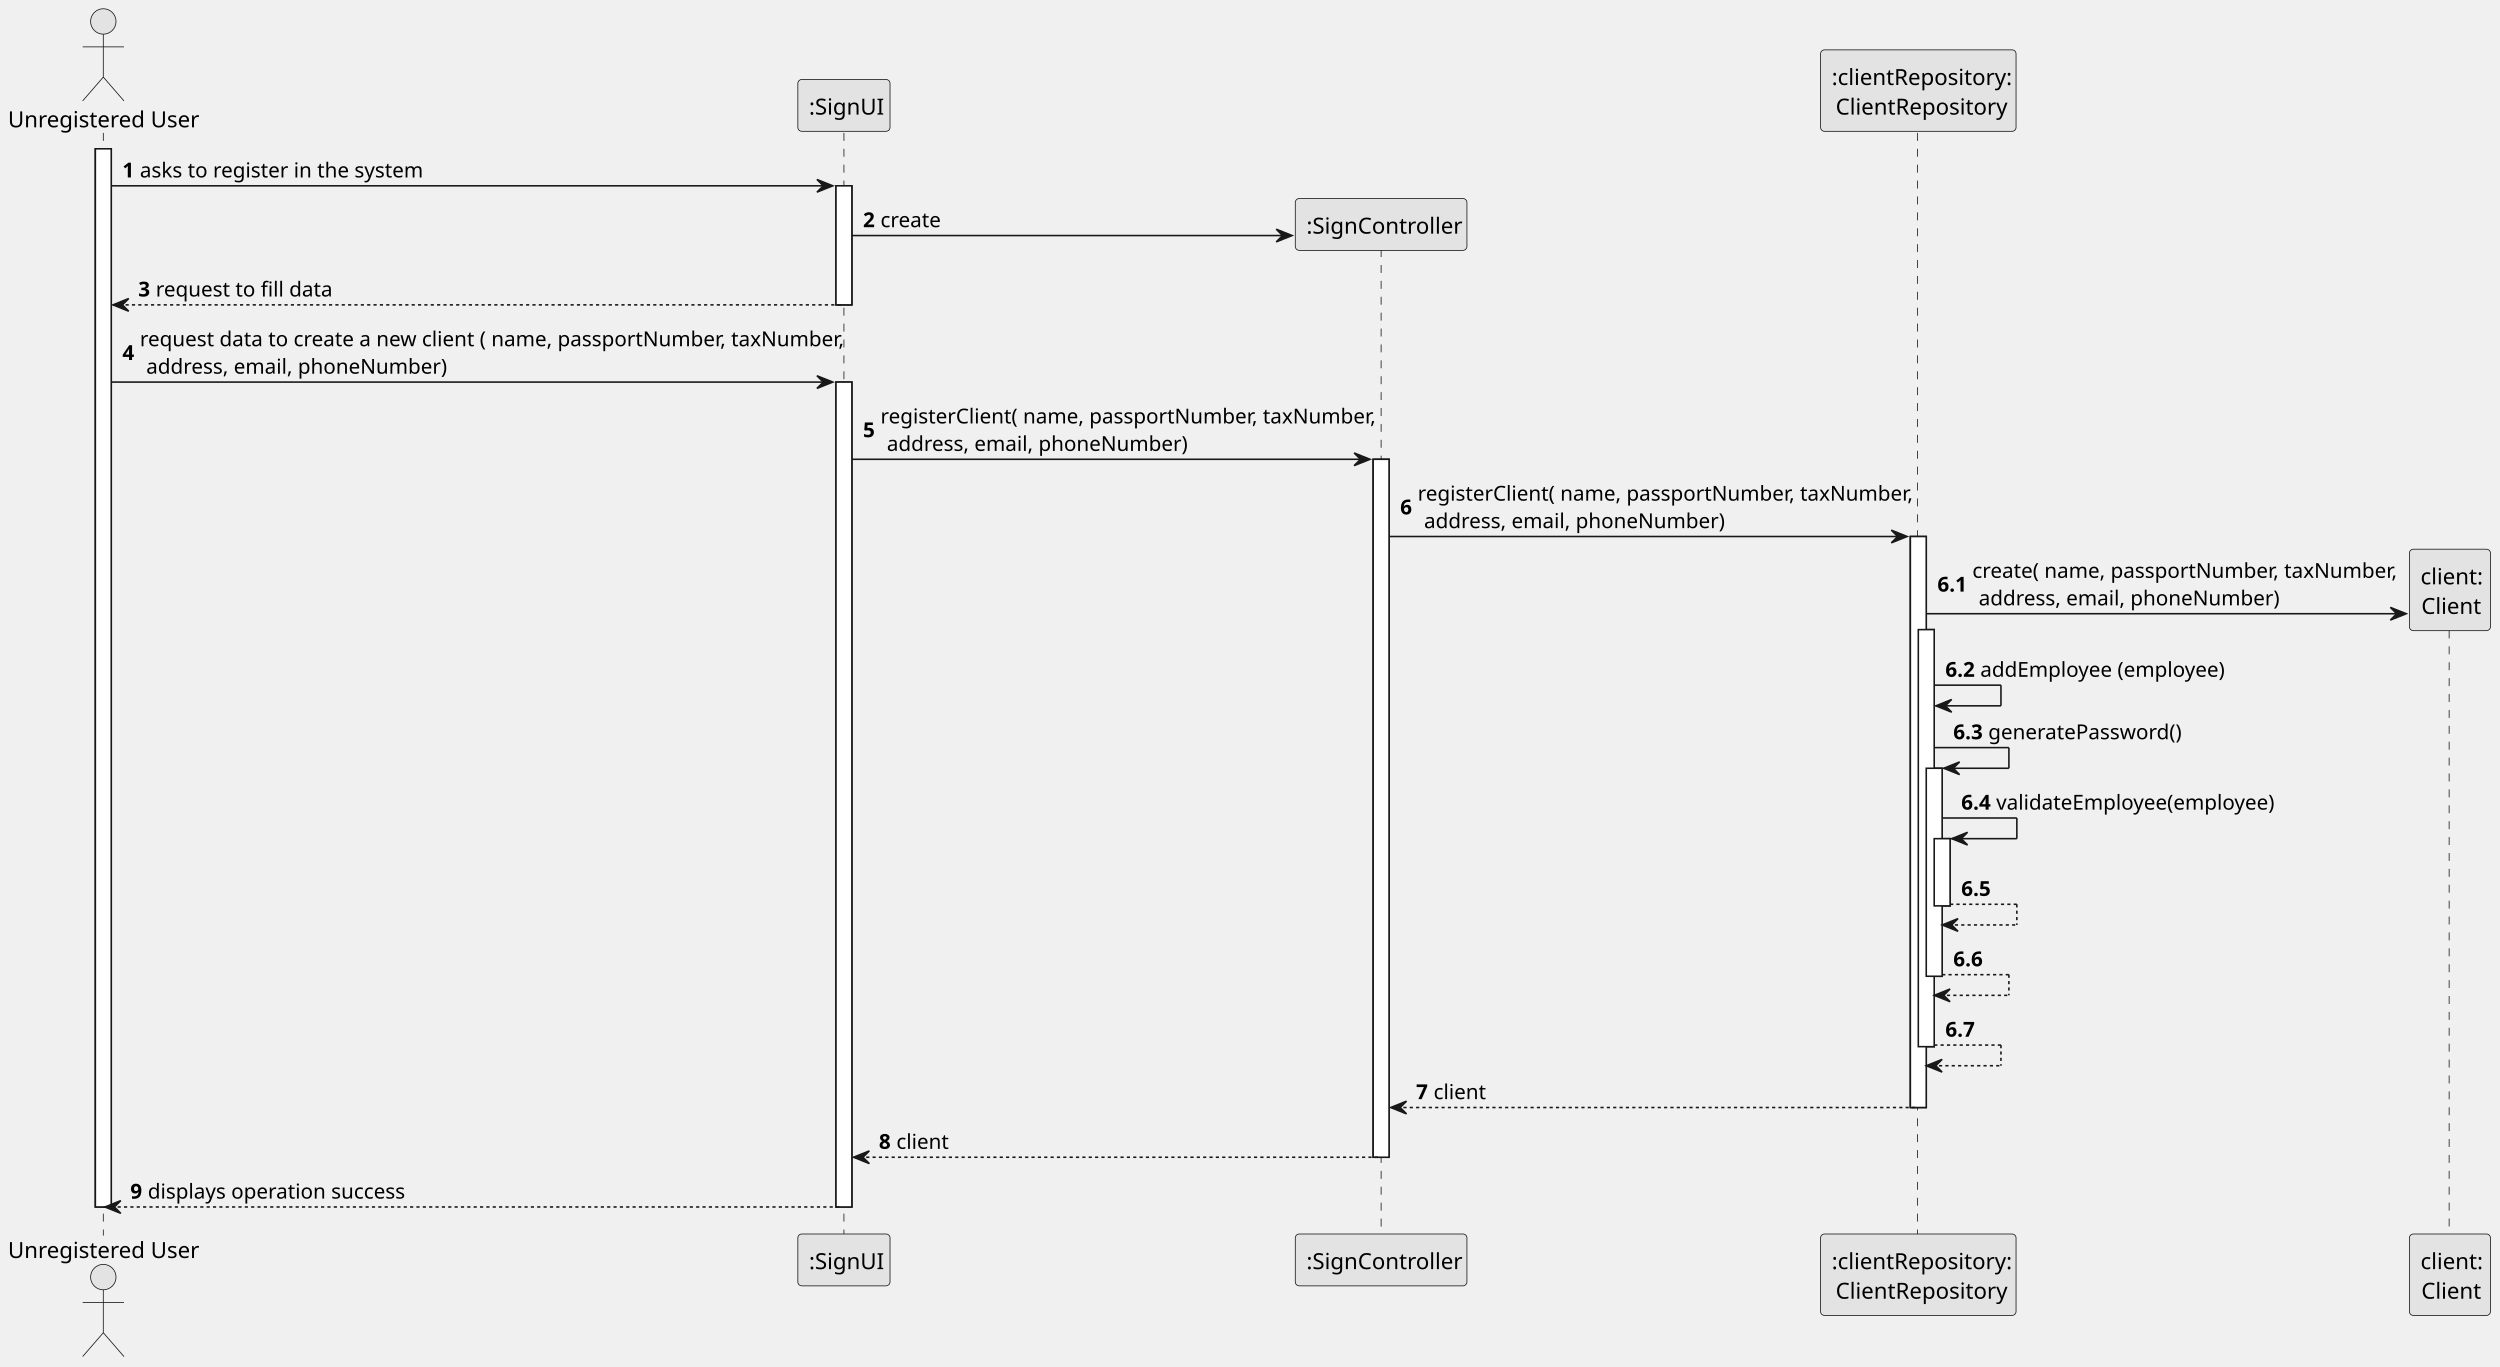
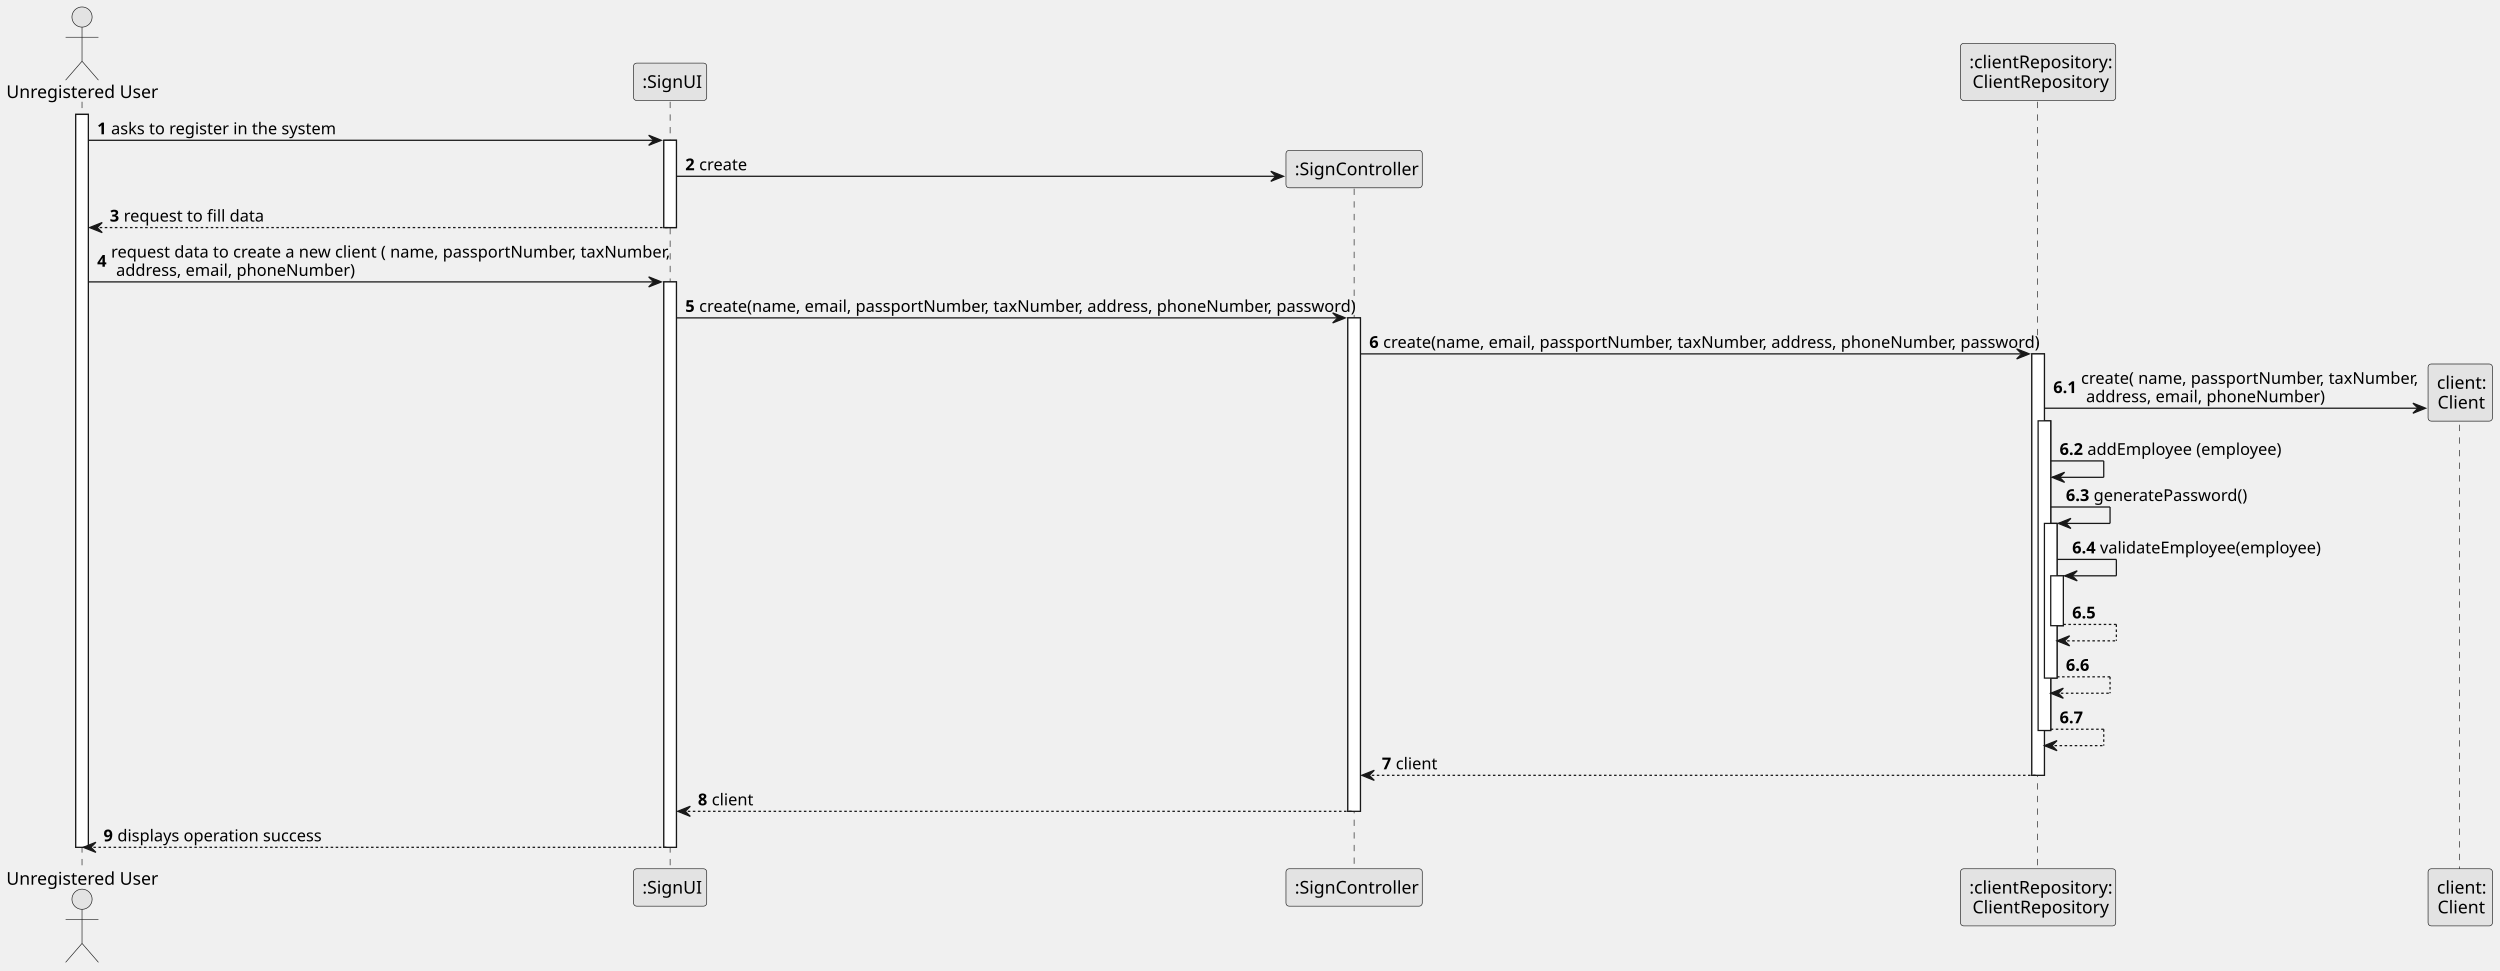
- <svg xmlns="http://www.w3.org/2000/svg" contentStyleType="text/css" height="860px" preserveAspectRatio="none" style="width:1573px;height:860px;background:#FFFFFF;" version="1.1" viewBox="0 0 1573 860" width="1573px" zoomAndPan="magnify">
+ <svg xmlns="http://www.w3.org/2000/svg" contentStyleType="text/css" height="769px" preserveAspectRatio="none" style="width:1981px;height:769px;background:#FFFFFF;" version="1.1" viewBox="0 0 1981 769" width="1981px" zoomAndPan="magnify">
  <defs />
  <g>
-     <rect fill="#FFFFFF" height="665.811" style="stroke:#181818;stroke-width:1.0;" width="10" x="60" y="93.621" />
-     <rect fill="#FFFFFF" height="74.912" style="stroke:#181818;stroke-width:1.0;" width="10" x="526" y="116.912" />
-     <rect fill="#FFFFFF" height="519.025" style="stroke:#181818;stroke-width:1.0;" width="10" x="526" y="240.406" />
-     <rect fill="#FFFFFF" height="439.152" style="stroke:#181818;stroke-width:1.0;" width="10" x="864" y="288.988" />
-     <rect fill="#FFFFFF" height="359.279" style="stroke:#181818;stroke-width:1.0;" width="10" x="1202" y="337.57" />
-     <rect fill="#FFFFFF" height="262.406" style="stroke:#181818;stroke-width:1.0;" width="10" x="1207" y="396.152" />
-     <rect fill="#FFFFFF" height="130.873" style="stroke:#181818;stroke-width:1.0;" width="10" x="1212" y="483.394" />
-     <rect fill="#FFFFFF" height="42.291" style="stroke:#181818;stroke-width:1.0;" width="10" x="1217" y="527.686" />
-     <line style="stroke:#181818;stroke-width:0.5;stroke-dasharray:5.0,5.0;" x1="65" x2="65" y1="83.621" y2="777.432" />
-     <line style="stroke:#181818;stroke-width:0.5;stroke-dasharray:5.0,5.0;" x1="531" x2="531" y1="83.621" y2="777.432" />
-     <line style="stroke:#181818;stroke-width:0.5;stroke-dasharray:5.0,5.0;" x1="869" x2="869" y1="156.723" y2="777.432" />
-     <line style="stroke:#181818;stroke-width:0.5;stroke-dasharray:5.0,5.0;" x1="1206.5" x2="1206.5" y1="83.621" y2="777.432" />
-     <line style="stroke:#181818;stroke-width:0.5;stroke-dasharray:5.0,5.0;" x1="1541" x2="1541" y1="386.691" y2="777.432" />
-     <text fill="#000000" font-family="sans-serif" font-size="14" lengthAdjust="spacing" textLength="114" x="5" y="80.107">Unregistered User</text>
+     <rect fill="#FFFFFF" height="580.773" style="stroke:#181818;stroke-width:1.0;" width="10" x="60" y="90.641" />
+     <rect fill="#FFFFFF" height="69.164" style="stroke:#181818;stroke-width:1.0;" width="10" x="526" y="111.164" />
+     <rect fill="#FFFFFF" height="448.039" style="stroke:#181818;stroke-width:1.0;" width="10" x="526" y="223.375" />
+     <rect fill="#FFFFFF" height="390.992" style="stroke:#181818;stroke-width:1.0;" width="10" x="1068" y="251.898" />
+     <rect fill="#FFFFFF" height="333.945" style="stroke:#181818;stroke-width:1.0;" width="10" x="1610" y="280.422" />
+     <rect fill="#FFFFFF" height="245.375" style="stroke:#181818;stroke-width:1.0;" width="10" x="1615" y="333.469" />
+     <rect fill="#FFFFFF" height="122.57" style="stroke:#181818;stroke-width:1.0;" width="10" x="1620" y="414.75" />
+     <rect fill="#FFFFFF" height="39.523" style="stroke:#181818;stroke-width:1.0;" width="10" x="1625" y="456.273" />
+     <line style="stroke:#181818;stroke-width:0.5;stroke-dasharray:5.0,5.0;" x1="65" x2="65" y1="80.641" y2="689.414" />
+     <line style="stroke:#181818;stroke-width:0.5;stroke-dasharray:5.0,5.0;" x1="531" x2="531" y1="80.641" y2="689.414" />
+     <line style="stroke:#181818;stroke-width:0.5;stroke-dasharray:5.0,5.0;" x1="1073" x2="1073" y1="149.484" y2="689.414" />
+     <line style="stroke:#181818;stroke-width:0.5;stroke-dasharray:5.0,5.0;" x1="1614.5" x2="1614.5" y1="80.641" y2="689.414" />
+     <line style="stroke:#181818;stroke-width:0.5;stroke-dasharray:5.0,5.0;" x1="1949" x2="1949" y1="326.562" y2="689.414" />
+     <text fill="#000000" font-family="sans-serif" font-size="14" lengthAdjust="spacing" textLength="114" x="5" y="77.674">Unregistered User</text>
    <ellipse cx="65" cy="13.5" fill="#E3E3E3" rx="8" ry="8" style="stroke:#181818;stroke-width:0.5;" />
    <path d="M65,21.5 L65,48.5 M52,29.5 L78,29.5 M65,48.5 L52,63.5 M65,48.5 L78,63.5 " fill="none" style="stroke:#181818;stroke-width:0.5;" />
-     <text fill="#000000" font-family="sans-serif" font-size="14" lengthAdjust="spacing" textLength="114" x="5" y="791.539">Unregistered User</text>
-     <ellipse cx="65" cy="803.553" fill="#E3E3E3" rx="8" ry="8" style="stroke:#181818;stroke-width:0.5;" />
-     <path d="M65,811.553 L65,838.553 M52,819.553 L78,819.553 M65,838.553 L52,853.553 M65,838.553 L78,853.553 " fill="none" style="stroke:#181818;stroke-width:0.5;" />
-     <rect fill="#E3E3E3" height="32.621" rx="2.5" ry="2.5" style="stroke:#181818;stroke-width:0.5;" width="58" x="502" y="50" />
-     <text fill="#000000" font-family="sans-serif" font-size="14" lengthAdjust="spacing" textLength="44" x="509" y="72.107">:SignUI</text>
-     <rect fill="#E3E3E3" height="32.621" rx="2.5" ry="2.5" style="stroke:#181818;stroke-width:0.5;" width="58" x="502" y="776.432" />
-     <text fill="#000000" font-family="sans-serif" font-size="14" lengthAdjust="spacing" textLength="44" x="509" y="798.539">:SignUI</text>
-     <rect fill="#E3E3E3" height="32.621" rx="2.5" ry="2.5" style="stroke:#181818;stroke-width:0.5;" width="108" x="815" y="776.432" />
-     <text fill="#000000" font-family="sans-serif" font-size="14" lengthAdjust="spacing" textLength="94" x="822" y="798.539">:SignController</text>
-     <rect fill="#E3E3E3" height="51.242" rx="2.5" ry="2.5" style="stroke:#181818;stroke-width:0.5;" width="123" x="1145.5" y="31.379" />
-     <text fill="#000000" font-family="sans-serif" font-size="14" lengthAdjust="spacing" textLength="109" x="1152.5" y="53.486">:clientRepository:</text>
-     <text fill="#000000" font-family="sans-serif" font-size="14" lengthAdjust="spacing" textLength="104" x="1155" y="72.107">ClientRepository</text>
-     <rect fill="#E3E3E3" height="51.242" rx="2.5" ry="2.5" style="stroke:#181818;stroke-width:0.5;" width="123" x="1145.5" y="776.432" />
-     <text fill="#000000" font-family="sans-serif" font-size="14" lengthAdjust="spacing" textLength="109" x="1152.5" y="798.539">:clientRepository:</text>
-     <text fill="#000000" font-family="sans-serif" font-size="14" lengthAdjust="spacing" textLength="104" x="1155" y="817.16">ClientRepository</text>
-     <rect fill="#E3E3E3" height="51.242" rx="2.5" ry="2.5" style="stroke:#181818;stroke-width:0.5;" width="51" x="1516" y="776.432" />
-     <text fill="#000000" font-family="sans-serif" font-size="14" lengthAdjust="spacing" textLength="37" x="1523" y="798.539">client:</text>
-     <text fill="#000000" font-family="sans-serif" font-size="14" lengthAdjust="spacing" textLength="36" x="1523.5" y="817.16">Client</text>
-     <rect fill="#FFFFFF" height="665.811" style="stroke:#181818;stroke-width:1.0;" width="10" x="60" y="93.621" />
-     <rect fill="#FFFFFF" height="74.912" style="stroke:#181818;stroke-width:1.0;" width="10" x="526" y="116.912" />
-     <rect fill="#FFFFFF" height="519.025" style="stroke:#181818;stroke-width:1.0;" width="10" x="526" y="240.406" />
-     <rect fill="#FFFFFF" height="439.152" style="stroke:#181818;stroke-width:1.0;" width="10" x="864" y="288.988" />
-     <rect fill="#FFFFFF" height="359.279" style="stroke:#181818;stroke-width:1.0;" width="10" x="1202" y="337.57" />
-     <rect fill="#FFFFFF" height="262.406" style="stroke:#181818;stroke-width:1.0;" width="10" x="1207" y="396.152" />
-     <rect fill="#FFFFFF" height="130.873" style="stroke:#181818;stroke-width:1.0;" width="10" x="1212" y="483.394" />
-     <rect fill="#FFFFFF" height="42.291" style="stroke:#181818;stroke-width:1.0;" width="10" x="1217" y="527.686" />
-     <polygon fill="#181818" points="514,112.912,524,116.912,514,120.912,518,116.912" style="stroke:#181818;stroke-width:1.0;" />
-     <line style="stroke:#181818;stroke-width:1.0;" x1="70" x2="520" y1="116.912" y2="116.912" />
-     <text fill="#000000" font-family="sans-serif" font-size="13" font-weight="bold" lengthAdjust="spacing" textLength="7" x="77" y="111.649">1</text>
-     <text fill="#000000" font-family="sans-serif" font-size="13" lengthAdjust="spacing" textLength="173" x="88" y="111.649">asks to register in the system</text>
-     <polygon fill="#181818" points="803,144.203,813,148.203,803,152.203,807,148.203" style="stroke:#181818;stroke-width:1.0;" />
-     <line style="stroke:#181818;stroke-width:1.0;" x1="536" x2="809" y1="148.203" y2="148.203" />
-     <text fill="#000000" font-family="sans-serif" font-size="13" font-weight="bold" lengthAdjust="spacing" textLength="7" x="543" y="142.94">2</text>
-     <text fill="#000000" font-family="sans-serif" font-size="13" lengthAdjust="spacing" textLength="36" x="554" y="142.94">create</text>
-     <rect fill="#E3E3E3" height="32.621" rx="2.5" ry="2.5" style="stroke:#181818;stroke-width:0.5;" width="108" x="815" y="124.912" />
-     <text fill="#000000" font-family="sans-serif" font-size="14" lengthAdjust="spacing" textLength="94" x="822" y="147.019">:SignController</text>
-     <polygon fill="#181818" points="81,187.824,71,191.824,81,195.824,77,191.824" style="stroke:#181818;stroke-width:1.0;" />
-     <line style="stroke:#181818;stroke-width:1.0;stroke-dasharray:2.0,2.0;" x1="75" x2="530" y1="191.824" y2="191.824" />
-     <text fill="#000000" font-family="sans-serif" font-size="13" font-weight="bold" lengthAdjust="spacing" textLength="7" x="87" y="186.561">3</text>
-     <text fill="#000000" font-family="sans-serif" font-size="13" lengthAdjust="spacing" textLength="103" x="98" y="186.561">request to fill data</text>
-     <polygon fill="#181818" points="514,236.406,524,240.406,514,244.406,518,240.406" style="stroke:#181818;stroke-width:1.0;" />
-     <line style="stroke:#181818;stroke-width:1.0;" x1="70" x2="520" y1="240.406" y2="240.406" />
-     <text fill="#000000" font-family="sans-serif" font-size="13" font-weight="bold" lengthAdjust="spacing" textLength="7" x="77" y="226.498">4</text>
-     <text fill="#000000" font-family="sans-serif" font-size="13" lengthAdjust="spacing" textLength="422" x="88" y="217.852">request data to create a new client ( name, passportNumber, taxNumber,</text>
-     <text fill="#000000" font-family="sans-serif" font-size="13" lengthAdjust="spacing" textLength="177" x="92" y="235.144">address, email, phoneNumber)</text>
-     <polygon fill="#181818" points="852,284.988,862,288.988,852,292.988,856,288.988" style="stroke:#181818;stroke-width:1.0;" />
-     <line style="stroke:#181818;stroke-width:1.0;" x1="536" x2="858" y1="288.988" y2="288.988" />
-     <text fill="#000000" font-family="sans-serif" font-size="13" font-weight="bold" lengthAdjust="spacing" textLength="7" x="543" y="275.08">5</text>
-     <text fill="#000000" font-family="sans-serif" font-size="13" lengthAdjust="spacing" textLength="294" x="554" y="266.435">registerClient( name, passportNumber, taxNumber,</text>
-     <text fill="#000000" font-family="sans-serif" font-size="13" lengthAdjust="spacing" textLength="177" x="558" y="283.726">address, email, phoneNumber)</text>
-     <polygon fill="#181818" points="1190,333.57,1200,337.57,1190,341.57,1194,337.57" style="stroke:#181818;stroke-width:1.0;" />
-     <line style="stroke:#181818;stroke-width:1.0;" x1="874" x2="1196" y1="337.57" y2="337.57" />
-     <text fill="#000000" font-family="sans-serif" font-size="13" font-weight="bold" lengthAdjust="spacing" textLength="7" x="881" y="323.662">6</text>
-     <text fill="#000000" font-family="sans-serif" font-size="13" lengthAdjust="spacing" textLength="294" x="892" y="315.017">registerClient( name, passportNumber, taxNumber,</text>
-     <text fill="#000000" font-family="sans-serif" font-size="13" lengthAdjust="spacing" textLength="177" x="896" y="332.308">address, email, phoneNumber)</text>
-     <polygon fill="#181818" points="1504,382.152,1514,386.152,1504,390.152,1508,386.152" style="stroke:#181818;stroke-width:1.0;" />
-     <line style="stroke:#181818;stroke-width:1.0;" x1="1212" x2="1510" y1="386.152" y2="386.152" />
-     <text fill="#000000" font-family="sans-serif" font-size="13" font-weight="bold" lengthAdjust="spacing" textLength="18" x="1219" y="372.244">6.1</text>
-     <text fill="#000000" font-family="sans-serif" font-size="13" lengthAdjust="spacing" textLength="254" x="1241" y="363.599">create( name, passportNumber, taxNumber,</text>
-     <text fill="#000000" font-family="sans-serif" font-size="13" lengthAdjust="spacing" textLength="177" x="1245" y="380.89">address, email, phoneNumber)</text>
-     <rect fill="#E3E3E3" height="51.242" rx="2.5" ry="2.5" style="stroke:#181818;stroke-width:0.5;" width="51" x="1516" y="345.57" />
-     <text fill="#000000" font-family="sans-serif" font-size="14" lengthAdjust="spacing" textLength="37" x="1523" y="367.678">client:</text>
-     <text fill="#000000" font-family="sans-serif" font-size="14" lengthAdjust="spacing" textLength="36" x="1523.5" y="386.299">Client</text>
-     <line style="stroke:#181818;stroke-width:1.0;" x1="1217" x2="1259" y1="431.103" y2="431.103" />
-     <line style="stroke:#181818;stroke-width:1.0;" x1="1259" x2="1259" y1="431.103" y2="444.103" />
-     <line style="stroke:#181818;stroke-width:1.0;" x1="1218" x2="1259" y1="444.103" y2="444.103" />
-     <polygon fill="#181818" points="1228,440.103,1218,444.103,1228,448.103,1224,444.103" style="stroke:#181818;stroke-width:1.0;" />
-     <text fill="#000000" font-family="sans-serif" font-size="13" font-weight="bold" lengthAdjust="spacing" textLength="18" x="1224" y="425.841">6.2</text>
-     <text fill="#000000" font-family="sans-serif" font-size="13" lengthAdjust="spacing" textLength="147" x="1246" y="425.841">addEmployee (employee)</text>
-     <line style="stroke:#181818;stroke-width:1.0;" x1="1217" x2="1264" y1="470.394" y2="470.394" />
-     <line style="stroke:#181818;stroke-width:1.0;" x1="1264" x2="1264" y1="470.394" y2="483.394" />
-     <line style="stroke:#181818;stroke-width:1.0;" x1="1223" x2="1264" y1="483.394" y2="483.394" />
-     <polygon fill="#181818" points="1233,479.394,1223,483.394,1233,487.394,1229,483.394" style="stroke:#181818;stroke-width:1.0;" />
-     <text fill="#000000" font-family="sans-serif" font-size="13" font-weight="bold" lengthAdjust="spacing" textLength="18" x="1229" y="465.132">6.3</text>
-     <text fill="#000000" font-family="sans-serif" font-size="13" lengthAdjust="spacing" textLength="115" x="1251" y="465.132">generatePassword()</text>
-     <line style="stroke:#181818;stroke-width:1.0;" x1="1222" x2="1269" y1="514.686" y2="514.686" />
-     <line style="stroke:#181818;stroke-width:1.0;" x1="1269" x2="1269" y1="514.686" y2="527.686" />
-     <line style="stroke:#181818;stroke-width:1.0;" x1="1228" x2="1269" y1="527.686" y2="527.686" />
-     <polygon fill="#181818" points="1238,523.686,1228,527.686,1238,531.686,1234,527.686" style="stroke:#181818;stroke-width:1.0;" />
-     <text fill="#000000" font-family="sans-serif" font-size="13" font-weight="bold" lengthAdjust="spacing" textLength="18" x="1234" y="509.423">6.4</text>
-     <text fill="#000000" font-family="sans-serif" font-size="13" lengthAdjust="spacing" textLength="165" x="1256" y="509.423">validateEmployee(employee)</text>
-     <line style="stroke:#181818;stroke-width:1.0;stroke-dasharray:2.0,2.0;" x1="1227" x2="1269" y1="568.977" y2="568.977" />
-     <line style="stroke:#181818;stroke-width:1.0;stroke-dasharray:2.0,2.0;" x1="1269" x2="1269" y1="568.977" y2="581.977" />
-     <line style="stroke:#181818;stroke-width:1.0;stroke-dasharray:2.0,2.0;" x1="1222" x2="1269" y1="581.977" y2="581.977" />
-     <polygon fill="#181818" points="1232,577.977,1222,581.977,1232,585.977,1228,581.977" style="stroke:#181818;stroke-width:1.0;" />
-     <text fill="#000000" font-family="sans-serif" font-size="13" font-weight="bold" lengthAdjust="spacing" textLength="18" x="1234" y="563.714">6.5</text>
-     <text fill="#000000" font-family="sans-serif" font-size="13" lengthAdjust="spacing" textLength="4" x="1256" y="563.714"> </text>
-     <line style="stroke:#181818;stroke-width:1.0;stroke-dasharray:2.0,2.0;" x1="1222" x2="1264" y1="613.268" y2="613.268" />
-     <line style="stroke:#181818;stroke-width:1.0;stroke-dasharray:2.0,2.0;" x1="1264" x2="1264" y1="613.268" y2="626.268" />
-     <line style="stroke:#181818;stroke-width:1.0;stroke-dasharray:2.0,2.0;" x1="1217" x2="1264" y1="626.268" y2="626.268" />
-     <polygon fill="#181818" points="1227,622.268,1217,626.268,1227,630.268,1223,626.268" style="stroke:#181818;stroke-width:1.0;" />
-     <text fill="#000000" font-family="sans-serif" font-size="13" font-weight="bold" lengthAdjust="spacing" textLength="18" x="1229" y="608.005">6.6</text>
-     <text fill="#000000" font-family="sans-serif" font-size="13" lengthAdjust="spacing" textLength="4" x="1251" y="608.005"> </text>
-     <line style="stroke:#181818;stroke-width:1.0;stroke-dasharray:2.0,2.0;" x1="1217" x2="1259" y1="657.559" y2="657.559" />
-     <line style="stroke:#181818;stroke-width:1.0;stroke-dasharray:2.0,2.0;" x1="1259" x2="1259" y1="657.559" y2="670.559" />
-     <line style="stroke:#181818;stroke-width:1.0;stroke-dasharray:2.0,2.0;" x1="1212" x2="1259" y1="670.559" y2="670.559" />
-     <polygon fill="#181818" points="1222,666.559,1212,670.559,1222,674.559,1218,670.559" style="stroke:#181818;stroke-width:1.0;" />
-     <text fill="#000000" font-family="sans-serif" font-size="13" font-weight="bold" lengthAdjust="spacing" textLength="18" x="1224" y="652.296">6.7</text>
-     <text fill="#000000" font-family="sans-serif" font-size="13" lengthAdjust="spacing" textLength="4" x="1246" y="652.296"> </text>
-     <polygon fill="#181818" points="885,692.85,875,696.85,885,700.85,881,696.85" style="stroke:#181818;stroke-width:1.0;" />
-     <line style="stroke:#181818;stroke-width:1.0;stroke-dasharray:2.0,2.0;" x1="879" x2="1206" y1="696.85" y2="696.85" />
-     <text fill="#000000" font-family="sans-serif" font-size="13" font-weight="bold" lengthAdjust="spacing" textLength="7" x="891" y="691.587">7</text>
-     <text fill="#000000" font-family="sans-serif" font-size="13" lengthAdjust="spacing" textLength="31" x="902" y="691.587">client</text>
-     <polygon fill="#181818" points="547,724.141,537,728.141,547,732.141,543,728.141" style="stroke:#181818;stroke-width:1.0;" />
-     <line style="stroke:#181818;stroke-width:1.0;stroke-dasharray:2.0,2.0;" x1="541" x2="868" y1="728.141" y2="728.141" />
-     <text fill="#000000" font-family="sans-serif" font-size="13" font-weight="bold" lengthAdjust="spacing" textLength="7" x="553" y="722.878">8</text>
-     <text fill="#000000" font-family="sans-serif" font-size="13" lengthAdjust="spacing" textLength="31" x="564" y="722.878">client</text>
-     <polygon fill="#181818" points="76,755.432,66,759.432,76,763.432,72,759.432" style="stroke:#181818;stroke-width:1.0;" />
-     <line style="stroke:#181818;stroke-width:1.0;stroke-dasharray:2.0,2.0;" x1="70" x2="530" y1="759.432" y2="759.432" />
-     <text fill="#000000" font-family="sans-serif" font-size="13" font-weight="bold" lengthAdjust="spacing" textLength="7" x="82" y="754.169">9</text>
-     <text fill="#000000" font-family="sans-serif" font-size="13" lengthAdjust="spacing" textLength="158" x="93" y="754.169">displays operation success</text>
+     <text fill="#000000" font-family="sans-serif" font-size="14" lengthAdjust="spacing" textLength="114" x="5" y="701.088">Unregistered User</text>
+     <ellipse cx="65" cy="712.555" fill="#E3E3E3" rx="8" ry="8" style="stroke:#181818;stroke-width:0.5;" />
+     <path d="M65,720.555 L65,747.555 M52,728.555 L78,728.555 M65,747.555 L52,762.555 M65,747.555 L78,762.555 " fill="none" style="stroke:#181818;stroke-width:0.5;" />
+     <rect fill="#E3E3E3" height="29.641" rx="2.5" ry="2.5" style="stroke:#181818;stroke-width:0.5;" width="58" x="502" y="50" />
+     <text fill="#000000" font-family="sans-serif" font-size="14" lengthAdjust="spacing" textLength="44" x="509" y="69.674">:SignUI</text>
+     <rect fill="#E3E3E3" height="29.641" rx="2.5" ry="2.5" style="stroke:#181818;stroke-width:0.5;" width="58" x="502" y="688.414" />
+     <text fill="#000000" font-family="sans-serif" font-size="14" lengthAdjust="spacing" textLength="44" x="509" y="708.088">:SignUI</text>
+     <rect fill="#E3E3E3" height="29.641" rx="2.5" ry="2.5" style="stroke:#181818;stroke-width:0.5;" width="108" x="1019" y="688.414" />
+     <text fill="#000000" font-family="sans-serif" font-size="14" lengthAdjust="spacing" textLength="94" x="1026" y="708.088">:SignController</text>
+     <rect fill="#E3E3E3" height="45.281" rx="2.5" ry="2.5" style="stroke:#181818;stroke-width:0.5;" width="123" x="1553.5" y="34.359" />
+     <text fill="#000000" font-family="sans-serif" font-size="14" lengthAdjust="spacing" textLength="109" x="1560.5" y="54.033">:clientRepository:</text>
+     <text fill="#000000" font-family="sans-serif" font-size="14" lengthAdjust="spacing" textLength="104" x="1563" y="69.674">ClientRepository</text>
+     <rect fill="#E3E3E3" height="45.281" rx="2.5" ry="2.5" style="stroke:#181818;stroke-width:0.5;" width="123" x="1553.5" y="688.414" />
+     <text fill="#000000" font-family="sans-serif" font-size="14" lengthAdjust="spacing" textLength="109" x="1560.5" y="708.088">:clientRepository:</text>
+     <text fill="#000000" font-family="sans-serif" font-size="14" lengthAdjust="spacing" textLength="104" x="1563" y="723.729">ClientRepository</text>
+     <rect fill="#E3E3E3" height="45.281" rx="2.5" ry="2.5" style="stroke:#181818;stroke-width:0.5;" width="51" x="1924" y="688.414" />
+     <text fill="#000000" font-family="sans-serif" font-size="14" lengthAdjust="spacing" textLength="37" x="1931" y="708.088">client:</text>
+     <text fill="#000000" font-family="sans-serif" font-size="14" lengthAdjust="spacing" textLength="36" x="1931.5" y="723.729">Client</text>
+     <rect fill="#FFFFFF" height="580.773" style="stroke:#181818;stroke-width:1.0;" width="10" x="60" y="90.641" />
+     <rect fill="#FFFFFF" height="69.164" style="stroke:#181818;stroke-width:1.0;" width="10" x="526" y="111.164" />
+     <rect fill="#FFFFFF" height="448.039" style="stroke:#181818;stroke-width:1.0;" width="10" x="526" y="223.375" />
+     <rect fill="#FFFFFF" height="390.992" style="stroke:#181818;stroke-width:1.0;" width="10" x="1068" y="251.898" />
+     <rect fill="#FFFFFF" height="333.945" style="stroke:#181818;stroke-width:1.0;" width="10" x="1610" y="280.422" />
+     <rect fill="#FFFFFF" height="245.375" style="stroke:#181818;stroke-width:1.0;" width="10" x="1615" y="333.469" />
+     <rect fill="#FFFFFF" height="122.57" style="stroke:#181818;stroke-width:1.0;" width="10" x="1620" y="414.75" />
+     <rect fill="#FFFFFF" height="39.523" style="stroke:#181818;stroke-width:1.0;" width="10" x="1625" y="456.273" />
+     <polygon fill="#181818" points="514,107.164,524,111.164,514,115.164,518,111.164" style="stroke:#181818;stroke-width:1.0;" />
+     <line style="stroke:#181818;stroke-width:1.0;" x1="70" x2="520" y1="111.164" y2="111.164" />
+     <text fill="#000000" font-family="sans-serif" font-size="13" font-weight="bold" lengthAdjust="spacing" textLength="7" x="77" y="106.409">1</text>
+     <text fill="#000000" font-family="sans-serif" font-size="13" lengthAdjust="spacing" textLength="173" x="88" y="106.409">asks to register in the system</text>
+     <polygon fill="#181818" points="1007,135.688,1017,139.688,1007,143.688,1011,139.688" style="stroke:#181818;stroke-width:1.0;" />
+     <line style="stroke:#181818;stroke-width:1.0;" x1="536" x2="1013" y1="139.688" y2="139.688" />
+     <text fill="#000000" font-family="sans-serif" font-size="13" font-weight="bold" lengthAdjust="spacing" textLength="7" x="543" y="134.933">2</text>
+     <text fill="#000000" font-family="sans-serif" font-size="13" lengthAdjust="spacing" textLength="36" x="554" y="134.933">create</text>
+     <rect fill="#E3E3E3" height="29.641" rx="2.5" ry="2.5" style="stroke:#181818;stroke-width:0.5;" width="108" x="1019" y="119.164" />
+     <text fill="#000000" font-family="sans-serif" font-size="14" lengthAdjust="spacing" textLength="94" x="1026" y="138.838">:SignController</text>
+     <polygon fill="#181818" points="81,176.328,71,180.328,81,184.328,77,180.328" style="stroke:#181818;stroke-width:1.0;" />
+     <line style="stroke:#181818;stroke-width:1.0;stroke-dasharray:2.0,2.0;" x1="75" x2="530" y1="180.328" y2="180.328" />
+     <text fill="#000000" font-family="sans-serif" font-size="13" font-weight="bold" lengthAdjust="spacing" textLength="7" x="87" y="175.573">3</text>
+     <text fill="#000000" font-family="sans-serif" font-size="13" lengthAdjust="spacing" textLength="103" x="98" y="175.573">request to fill data</text>
+     <polygon fill="#181818" points="514,219.375,524,223.375,514,227.375,518,223.375" style="stroke:#181818;stroke-width:1.0;" />
+     <line style="stroke:#181818;stroke-width:1.0;" x1="70" x2="520" y1="223.375" y2="223.375" />
+     <text fill="#000000" font-family="sans-serif" font-size="13" font-weight="bold" lengthAdjust="spacing" textLength="7" x="77" y="211.358">4</text>
+     <text fill="#000000" font-family="sans-serif" font-size="13" lengthAdjust="spacing" textLength="422" x="88" y="204.097">request data to create a new client ( name, passportNumber, taxNumber,</text>
+     <text fill="#000000" font-family="sans-serif" font-size="13" lengthAdjust="spacing" textLength="177" x="92" y="218.62">address, email, phoneNumber)</text>
+     <polygon fill="#181818" points="1056,247.898,1066,251.898,1056,255.898,1060,251.898" style="stroke:#181818;stroke-width:1.0;" />
+     <line style="stroke:#181818;stroke-width:1.0;" x1="536" x2="1062" y1="251.898" y2="251.898" />
+     <text fill="#000000" font-family="sans-serif" font-size="13" font-weight="bold" lengthAdjust="spacing" textLength="7" x="543" y="247.144">5</text>
+     <text fill="#000000" font-family="sans-serif" font-size="13" lengthAdjust="spacing" textLength="502" x="554" y="247.144">create(name,  email,  passportNumber, taxNumber, address, phoneNumber, password)</text>
+     <polygon fill="#181818" points="1598,276.422,1608,280.422,1598,284.422,1602,280.422" style="stroke:#181818;stroke-width:1.0;" />
+     <line style="stroke:#181818;stroke-width:1.0;" x1="1078" x2="1604" y1="280.422" y2="280.422" />
+     <text fill="#000000" font-family="sans-serif" font-size="13" font-weight="bold" lengthAdjust="spacing" textLength="7" x="1085" y="275.667">6</text>
+     <text fill="#000000" font-family="sans-serif" font-size="13" lengthAdjust="spacing" textLength="502" x="1096" y="275.667">create(name,  email,  passportNumber, taxNumber, address, phoneNumber, password)</text>
+     <polygon fill="#181818" points="1912,319.469,1922,323.469,1912,327.469,1916,323.469" style="stroke:#181818;stroke-width:1.0;" />
+     <line style="stroke:#181818;stroke-width:1.0;" x1="1620" x2="1918" y1="323.469" y2="323.469" />
+     <text fill="#000000" font-family="sans-serif" font-size="13" font-weight="bold" lengthAdjust="spacing" textLength="18" x="1627" y="311.452">6.1</text>
+     <text fill="#000000" font-family="sans-serif" font-size="13" lengthAdjust="spacing" textLength="254" x="1649" y="304.19">create( name, passportNumber, taxNumber,</text>
+     <text fill="#000000" font-family="sans-serif" font-size="13" lengthAdjust="spacing" textLength="177" x="1653" y="318.714">address, email, phoneNumber)</text>
+     <rect fill="#E3E3E3" height="45.281" rx="2.5" ry="2.5" style="stroke:#181818;stroke-width:0.5;" width="51" x="1924" y="288.422" />
+     <text fill="#000000" font-family="sans-serif" font-size="14" lengthAdjust="spacing" textLength="37" x="1931" y="308.096">client:</text>
+     <text fill="#000000" font-family="sans-serif" font-size="14" lengthAdjust="spacing" textLength="36" x="1931.5" y="323.736">Client</text>
+     <line style="stroke:#181818;stroke-width:1.0;" x1="1625" x2="1667" y1="365.227" y2="365.227" />
+     <line style="stroke:#181818;stroke-width:1.0;" x1="1667" x2="1667" y1="365.227" y2="378.227" />
+     <line style="stroke:#181818;stroke-width:1.0;" x1="1626" x2="1667" y1="378.227" y2="378.227" />
+     <polygon fill="#181818" points="1636,374.227,1626,378.227,1636,382.227,1632,378.227" style="stroke:#181818;stroke-width:1.0;" />
+     <text fill="#000000" font-family="sans-serif" font-size="13" font-weight="bold" lengthAdjust="spacing" textLength="18" x="1632" y="360.472">6.2</text>
+     <text fill="#000000" font-family="sans-serif" font-size="13" lengthAdjust="spacing" textLength="147" x="1654" y="360.472">addEmployee (employee)</text>
+     <line style="stroke:#181818;stroke-width:1.0;" x1="1625" x2="1672" y1="401.75" y2="401.75" />
+     <line style="stroke:#181818;stroke-width:1.0;" x1="1672" x2="1672" y1="401.75" y2="414.75" />
+     <line style="stroke:#181818;stroke-width:1.0;" x1="1631" x2="1672" y1="414.75" y2="414.75" />
+     <polygon fill="#181818" points="1641,410.75,1631,414.75,1641,418.75,1637,414.75" style="stroke:#181818;stroke-width:1.0;" />
+     <text fill="#000000" font-family="sans-serif" font-size="13" font-weight="bold" lengthAdjust="spacing" textLength="18" x="1637" y="396.995">6.3</text>
+     <text fill="#000000" font-family="sans-serif" font-size="13" lengthAdjust="spacing" textLength="115" x="1659" y="396.995">generatePassword()</text>
+     <line style="stroke:#181818;stroke-width:1.0;" x1="1630" x2="1677" y1="443.273" y2="443.273" />
+     <line style="stroke:#181818;stroke-width:1.0;" x1="1677" x2="1677" y1="443.273" y2="456.273" />
+     <line style="stroke:#181818;stroke-width:1.0;" x1="1636" x2="1677" y1="456.273" y2="456.273" />
+     <polygon fill="#181818" points="1646,452.273,1636,456.273,1646,460.273,1642,456.273" style="stroke:#181818;stroke-width:1.0;" />
+     <text fill="#000000" font-family="sans-serif" font-size="13" font-weight="bold" lengthAdjust="spacing" textLength="18" x="1642" y="438.519">6.4</text>
+     <text fill="#000000" font-family="sans-serif" font-size="13" lengthAdjust="spacing" textLength="165" x="1664" y="438.519">validateEmployee(employee)</text>
+     <line style="stroke:#181818;stroke-width:1.0;stroke-dasharray:2.0,2.0;" x1="1635" x2="1677" y1="494.797" y2="494.797" />
+     <line style="stroke:#181818;stroke-width:1.0;stroke-dasharray:2.0,2.0;" x1="1677" x2="1677" y1="494.797" y2="507.797" />
+     <line style="stroke:#181818;stroke-width:1.0;stroke-dasharray:2.0,2.0;" x1="1630" x2="1677" y1="507.797" y2="507.797" />
+     <polygon fill="#181818" points="1640,503.797,1630,507.797,1640,511.797,1636,507.797" style="stroke:#181818;stroke-width:1.0;" />
+     <text fill="#000000" font-family="sans-serif" font-size="13" font-weight="bold" lengthAdjust="spacing" textLength="18" x="1642" y="490.042">6.5</text>
+     <text fill="#000000" font-family="sans-serif" font-size="13" lengthAdjust="spacing" textLength="4" x="1664" y="490.042"> </text>
+     <line style="stroke:#181818;stroke-width:1.0;stroke-dasharray:2.0,2.0;" x1="1630" x2="1672" y1="536.32" y2="536.32" />
+     <line style="stroke:#181818;stroke-width:1.0;stroke-dasharray:2.0,2.0;" x1="1672" x2="1672" y1="536.32" y2="549.32" />
+     <line style="stroke:#181818;stroke-width:1.0;stroke-dasharray:2.0,2.0;" x1="1625" x2="1672" y1="549.32" y2="549.32" />
+     <polygon fill="#181818" points="1635,545.32,1625,549.32,1635,553.32,1631,549.32" style="stroke:#181818;stroke-width:1.0;" />
+     <text fill="#000000" font-family="sans-serif" font-size="13" font-weight="bold" lengthAdjust="spacing" textLength="18" x="1637" y="531.565">6.6</text>
+     <text fill="#000000" font-family="sans-serif" font-size="13" lengthAdjust="spacing" textLength="4" x="1659" y="531.565"> </text>
+     <line style="stroke:#181818;stroke-width:1.0;stroke-dasharray:2.0,2.0;" x1="1625" x2="1667" y1="577.844" y2="577.844" />
+     <line style="stroke:#181818;stroke-width:1.0;stroke-dasharray:2.0,2.0;" x1="1667" x2="1667" y1="577.844" y2="590.844" />
+     <line style="stroke:#181818;stroke-width:1.0;stroke-dasharray:2.0,2.0;" x1="1620" x2="1667" y1="590.844" y2="590.844" />
+     <polygon fill="#181818" points="1630,586.844,1620,590.844,1630,594.844,1626,590.844" style="stroke:#181818;stroke-width:1.0;" />
+     <text fill="#000000" font-family="sans-serif" font-size="13" font-weight="bold" lengthAdjust="spacing" textLength="18" x="1632" y="573.089">6.7</text>
+     <text fill="#000000" font-family="sans-serif" font-size="13" lengthAdjust="spacing" textLength="4" x="1654" y="573.089"> </text>
+     <polygon fill="#181818" points="1089,610.367,1079,614.367,1089,618.367,1085,614.367" style="stroke:#181818;stroke-width:1.0;" />
+     <line style="stroke:#181818;stroke-width:1.0;stroke-dasharray:2.0,2.0;" x1="1083" x2="1614" y1="614.367" y2="614.367" />
+     <text fill="#000000" font-family="sans-serif" font-size="13" font-weight="bold" lengthAdjust="spacing" textLength="7" x="1095" y="609.612">7</text>
+     <text fill="#000000" font-family="sans-serif" font-size="13" lengthAdjust="spacing" textLength="31" x="1106" y="609.612">client</text>
+     <polygon fill="#181818" points="547,638.891,537,642.891,547,646.891,543,642.891" style="stroke:#181818;stroke-width:1.0;" />
+     <line style="stroke:#181818;stroke-width:1.0;stroke-dasharray:2.0,2.0;" x1="541" x2="1072" y1="642.891" y2="642.891" />
+     <text fill="#000000" font-family="sans-serif" font-size="13" font-weight="bold" lengthAdjust="spacing" textLength="7" x="553" y="638.136">8</text>
+     <text fill="#000000" font-family="sans-serif" font-size="13" lengthAdjust="spacing" textLength="31" x="564" y="638.136">client</text>
+     <polygon fill="#181818" points="76,667.414,66,671.414,76,675.414,72,671.414" style="stroke:#181818;stroke-width:1.0;" />
+     <line style="stroke:#181818;stroke-width:1.0;stroke-dasharray:2.0,2.0;" x1="70" x2="530" y1="671.414" y2="671.414" />
+     <text fill="#000000" font-family="sans-serif" font-size="13" font-weight="bold" lengthAdjust="spacing" textLength="7" x="82" y="666.659">9</text>
+     <text fill="#000000" font-family="sans-serif" font-size="13" lengthAdjust="spacing" textLength="158" x="93" y="666.659">displays operation success</text>
  </g>
</svg>
